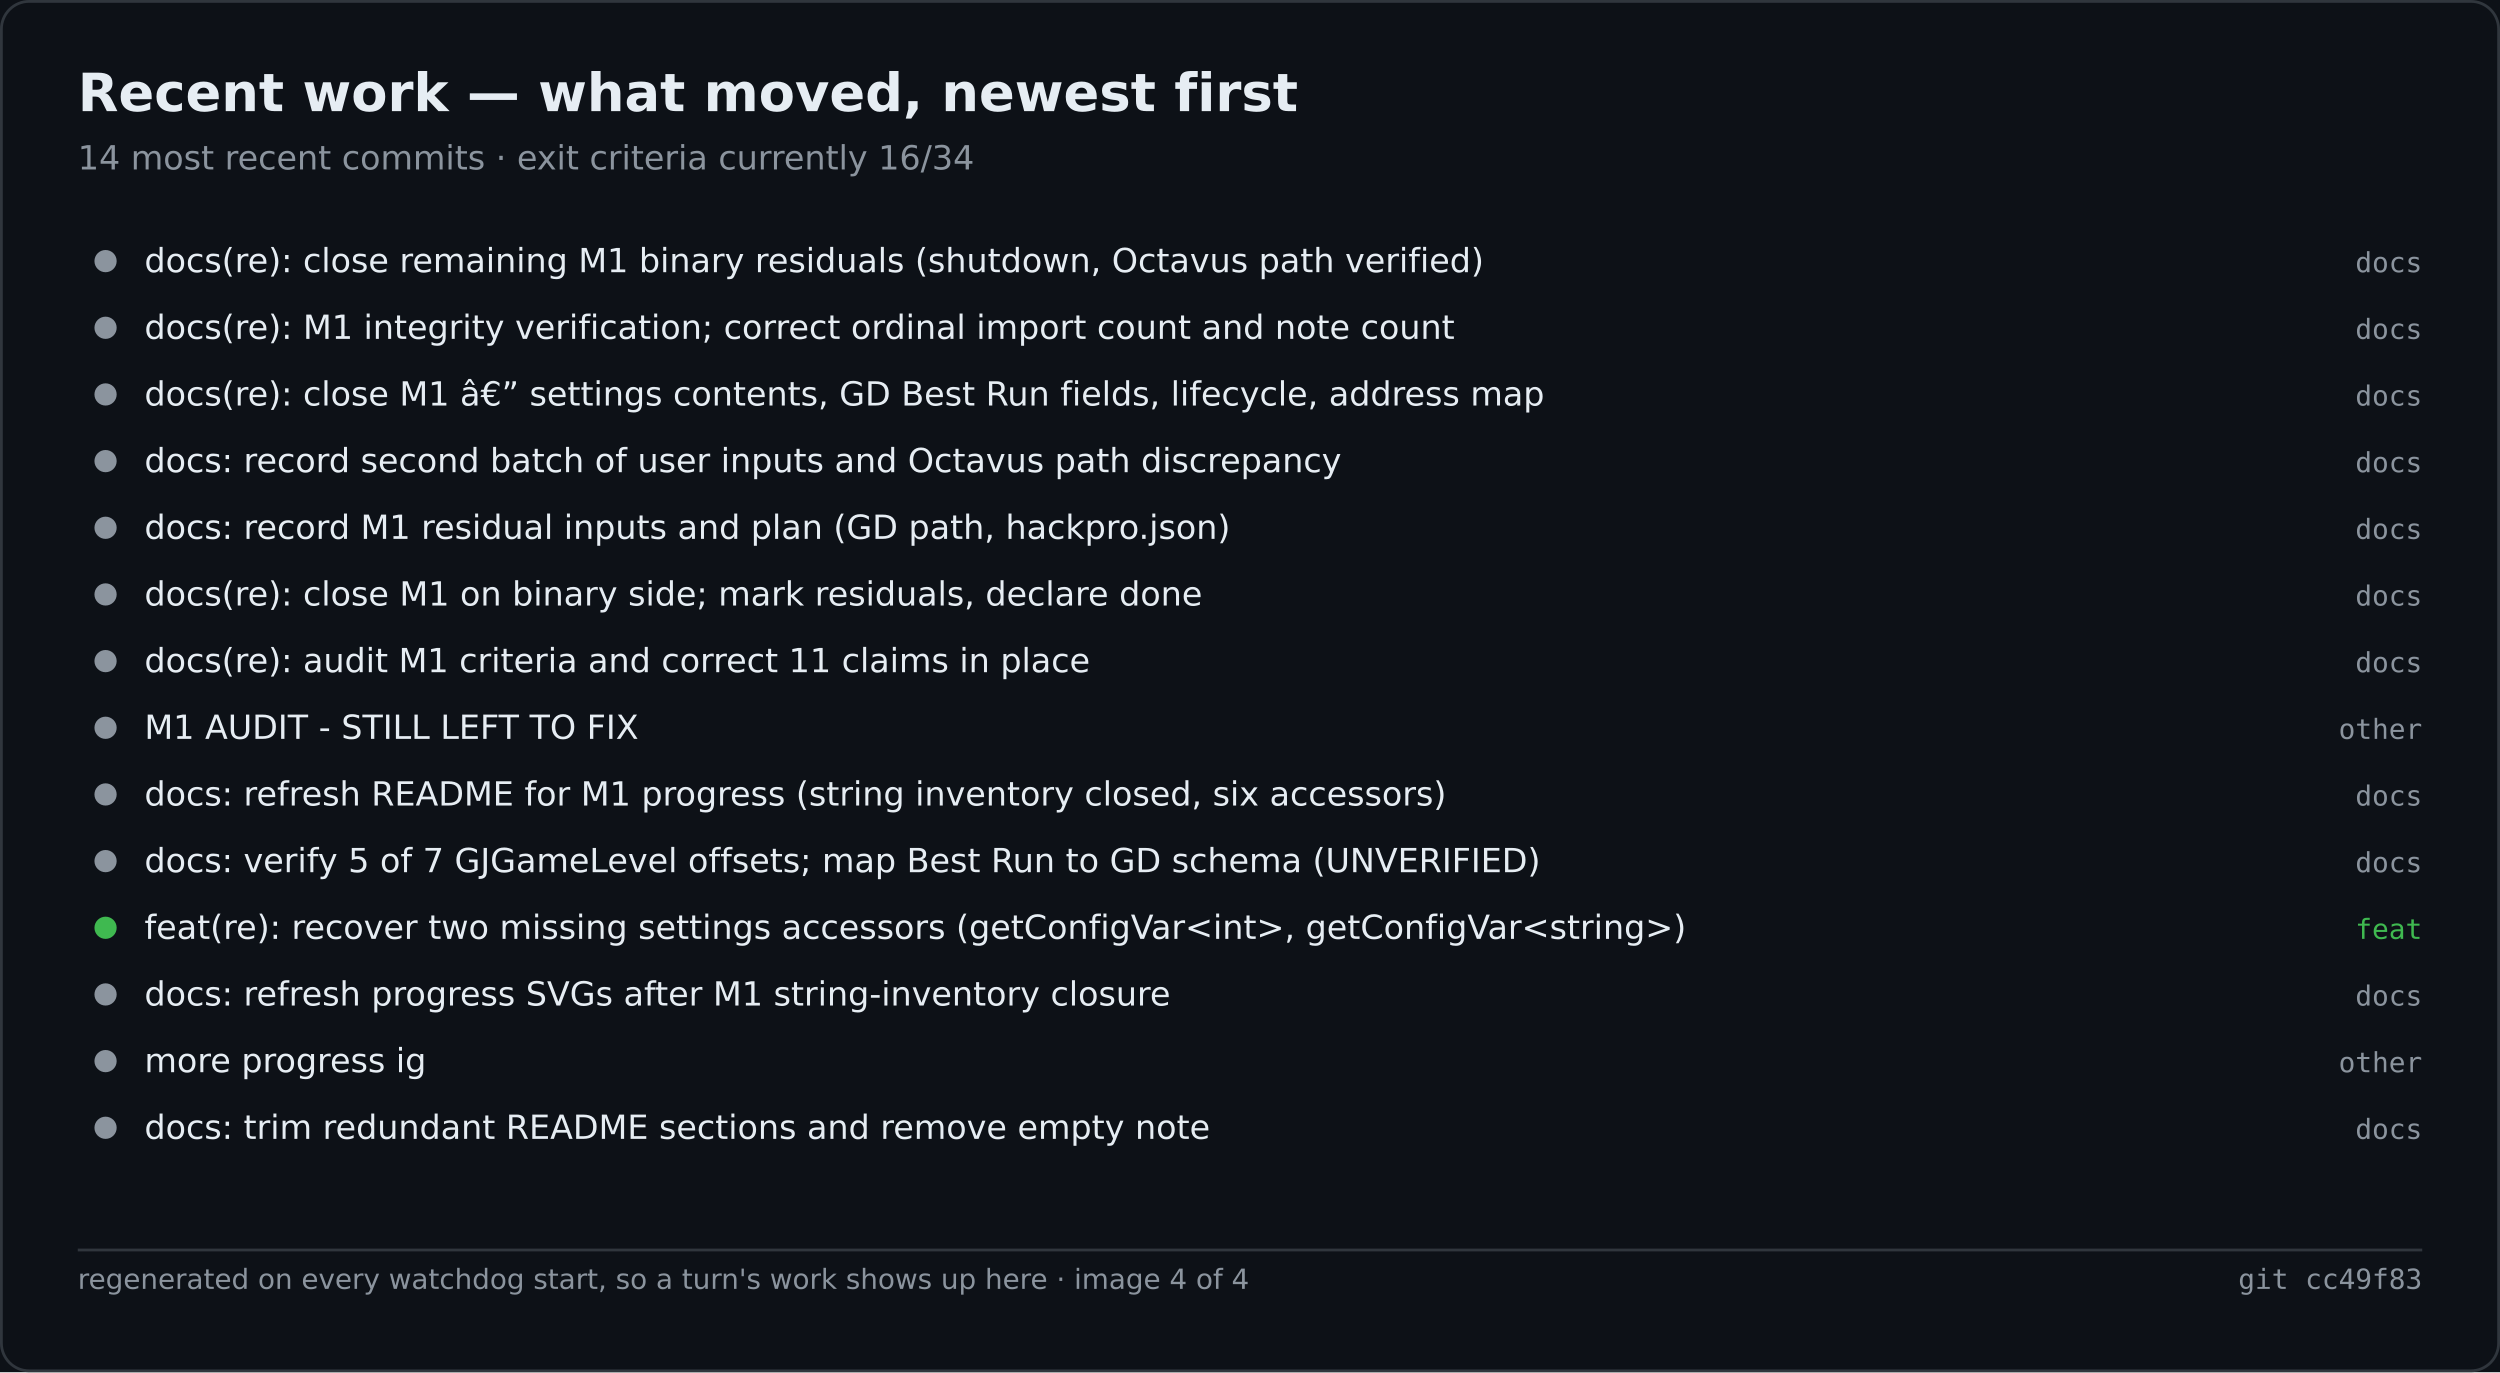
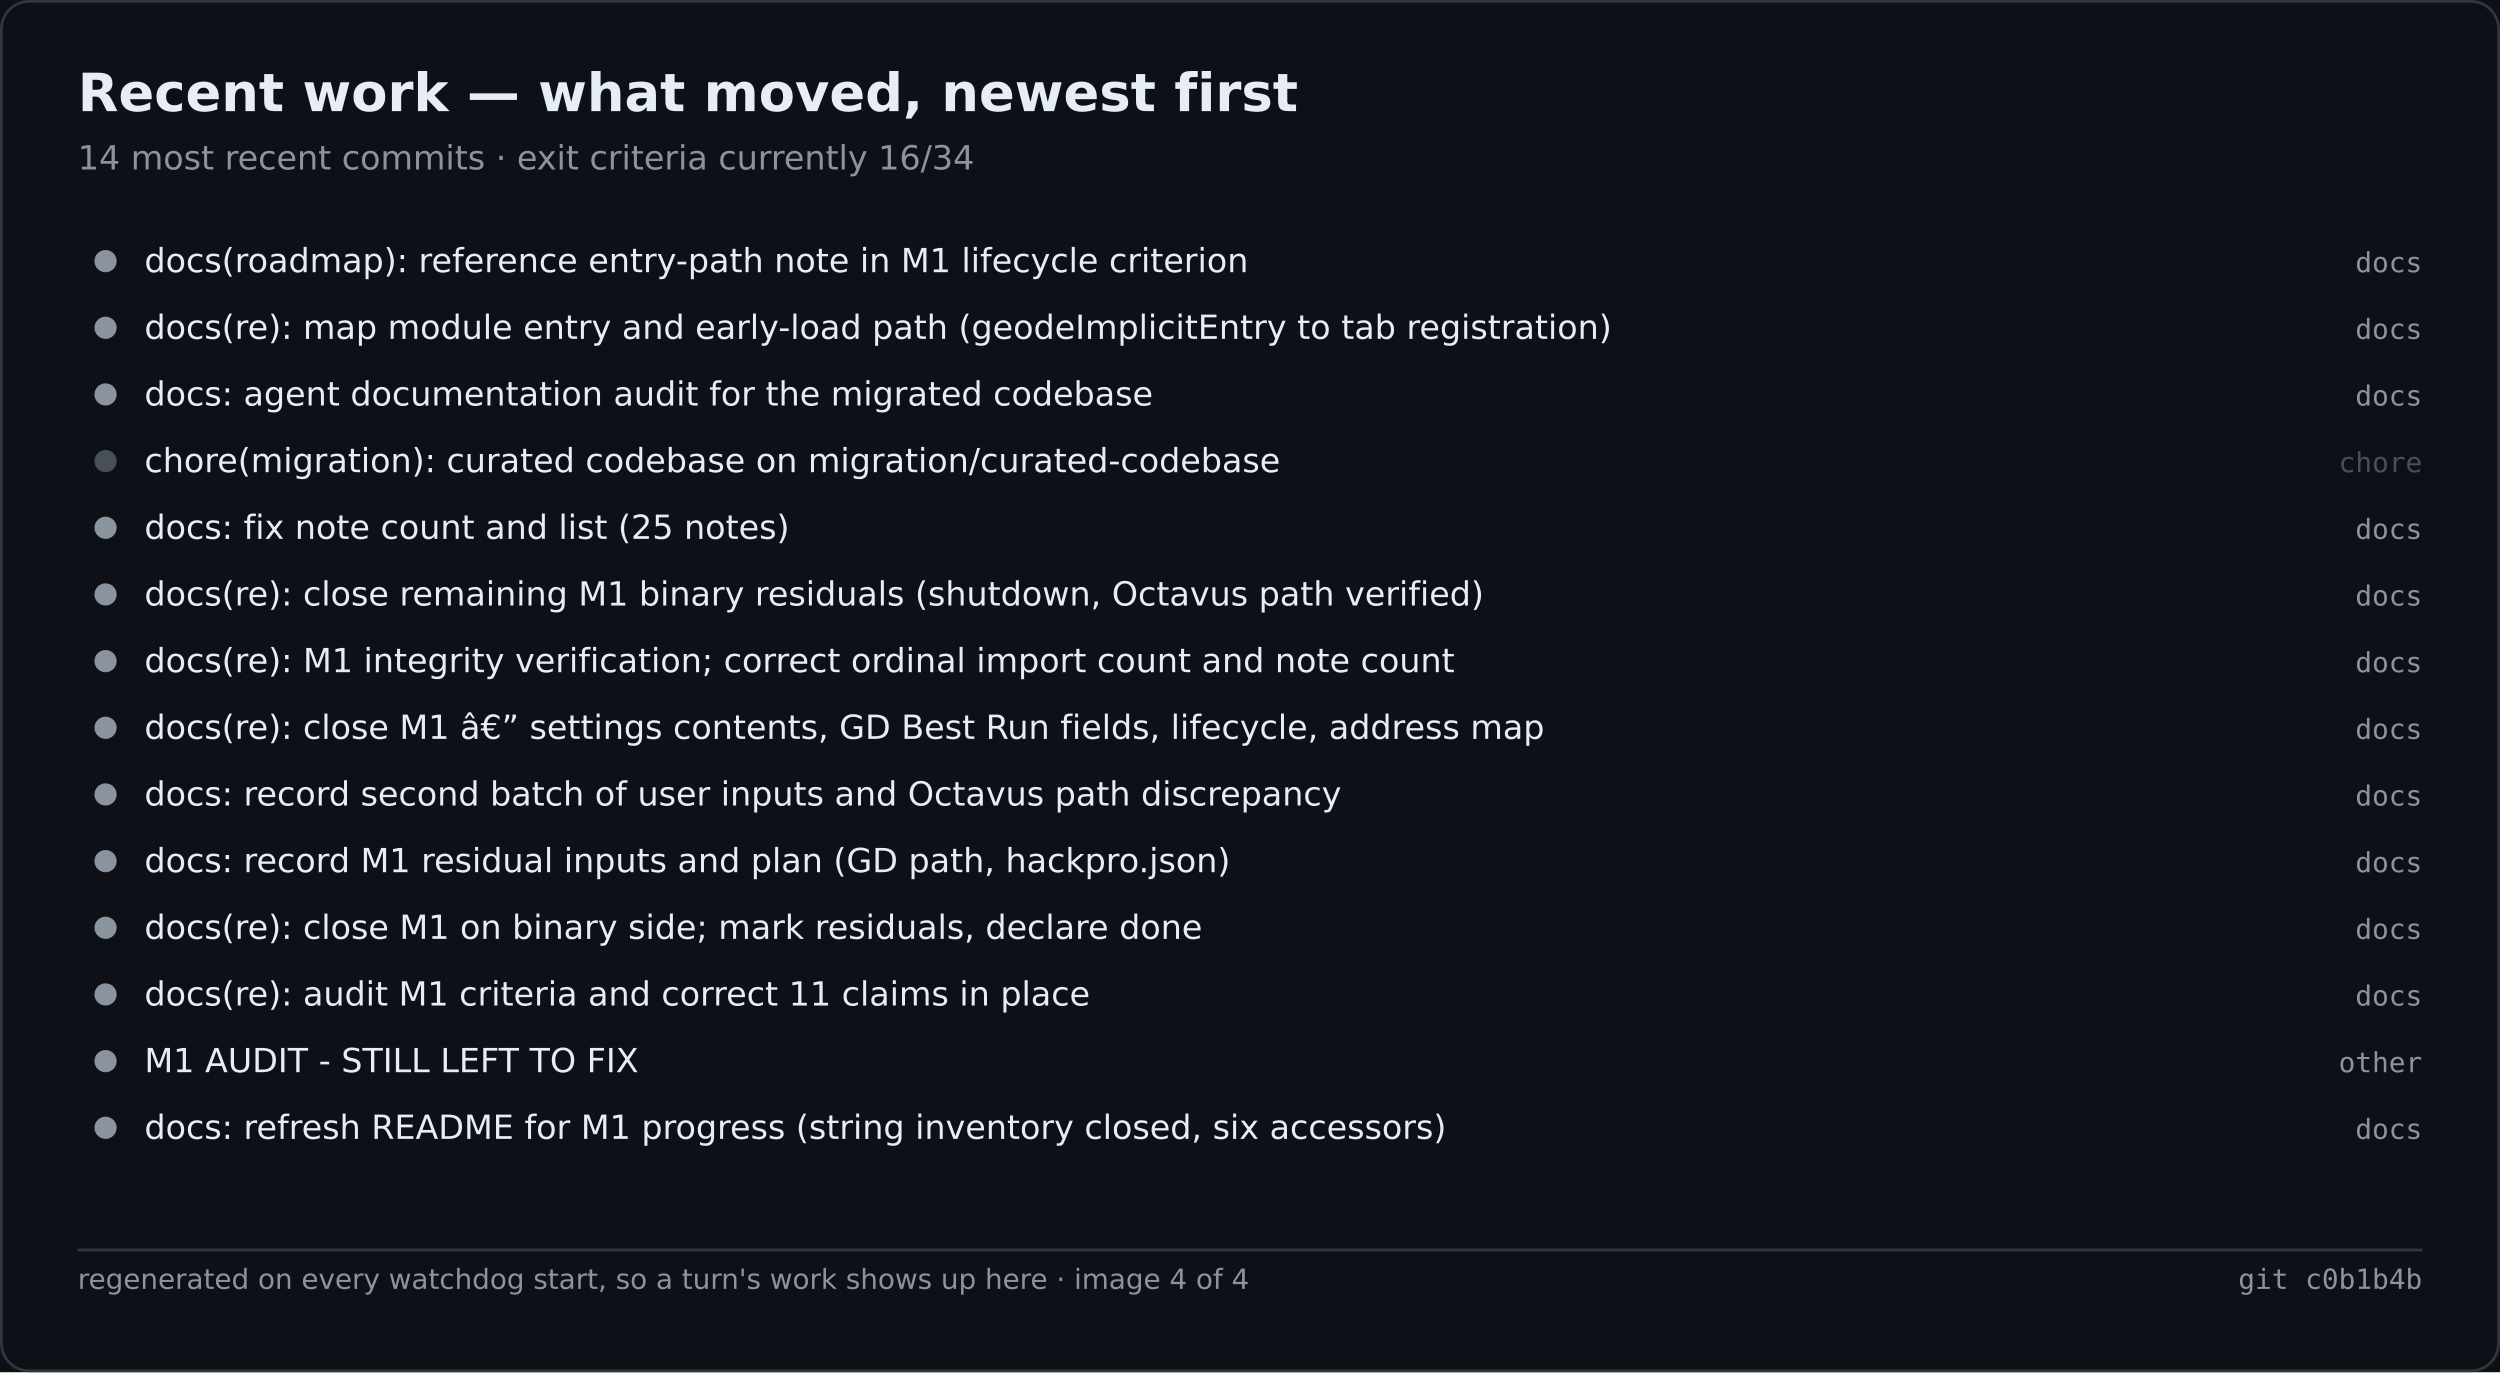
<svg xmlns="http://www.w3.org/2000/svg" width="900" height="494" viewBox="0 0 900 494" role="img" aria-label="Recent work — what moved, newest first">
  <rect width="900" height="494" fill="#0d1117" />
  <rect x="0.5" y="0.5" width="899" height="493" fill="none" stroke="#30363d" rx="10" />
  <text x="28" y="40" font-family="Segoe UI,DejaVu Sans,Helvetica,sans-serif" font-size="19" font-weight="600" fill="#e6edf3">Recent work — what moved, newest first</text>
  <text x="28" y="61" font-family="Segoe UI,DejaVu Sans,Helvetica,sans-serif" font-size="12" fill="#8b949e">14 most recent commits · exit criteria currently 16/34</text>
  <circle cx="38.0" cy="94.0" r="4" fill="#8b949e" />
-   <text x="52.0" y="98.0" font-family="Segoe UI,DejaVu Sans,Helvetica,sans-serif" font-size="12" fill="#e6edf3">docs(re): close remaining M1 binary residuals (shutdown, Octavus path verified)</text>
+   <text x="52.0" y="98.0" font-family="Segoe UI,DejaVu Sans,Helvetica,sans-serif" font-size="12" fill="#e6edf3">docs(roadmap): reference entry-path note in M1 lifecycle criterion</text>
  <text x="872.0" y="98.0" font-family="Cascadia Mono,Consolas,DejaVu Sans Mono,monospace" font-size="10" fill="#8b949e" text-anchor="end">docs</text>
  <circle cx="38.0" cy="118.0" r="4" fill="#8b949e" />
-   <text x="52.0" y="122.0" font-family="Segoe UI,DejaVu Sans,Helvetica,sans-serif" font-size="12" fill="#e6edf3">docs(re): M1 integrity verification; correct ordinal import count and note count</text>
+   <text x="52.0" y="122.0" font-family="Segoe UI,DejaVu Sans,Helvetica,sans-serif" font-size="12" fill="#e6edf3">docs(re): map module entry and early-load path (geodeImplicitEntry to tab registration)</text>
  <text x="872.0" y="122.0" font-family="Cascadia Mono,Consolas,DejaVu Sans Mono,monospace" font-size="10" fill="#8b949e" text-anchor="end">docs</text>
  <circle cx="38.0" cy="142.0" r="4" fill="#8b949e" />
-   <text x="52.0" y="146.0" font-family="Segoe UI,DejaVu Sans,Helvetica,sans-serif" font-size="12" fill="#e6edf3">docs(re): close M1 â€” settings contents, GD Best Run fields, lifecycle, address map</text>
+   <text x="52.0" y="146.0" font-family="Segoe UI,DejaVu Sans,Helvetica,sans-serif" font-size="12" fill="#e6edf3">docs: agent documentation audit for the migrated codebase</text>
  <text x="872.0" y="146.0" font-family="Cascadia Mono,Consolas,DejaVu Sans Mono,monospace" font-size="10" fill="#8b949e" text-anchor="end">docs</text>
-   <circle cx="38.0" cy="166.0" r="4" fill="#8b949e" />
-   <text x="52.0" y="170.0" font-family="Segoe UI,DejaVu Sans,Helvetica,sans-serif" font-size="12" fill="#e6edf3">docs: record second batch of user inputs and Octavus path discrepancy</text>
-   <text x="872.0" y="170.0" font-family="Cascadia Mono,Consolas,DejaVu Sans Mono,monospace" font-size="10" fill="#8b949e" text-anchor="end">docs</text>
+   <circle cx="38.0" cy="166.0" r="4" fill="#484f58" />
+   <text x="52.0" y="170.0" font-family="Segoe UI,DejaVu Sans,Helvetica,sans-serif" font-size="12" fill="#e6edf3">chore(migration): curated codebase on migration/curated-codebase</text>
+   <text x="872.0" y="170.0" font-family="Cascadia Mono,Consolas,DejaVu Sans Mono,monospace" font-size="10" fill="#484f58" text-anchor="end">chore</text>
  <circle cx="38.0" cy="190.0" r="4" fill="#8b949e" />
-   <text x="52.0" y="194.0" font-family="Segoe UI,DejaVu Sans,Helvetica,sans-serif" font-size="12" fill="#e6edf3">docs: record M1 residual inputs and plan (GD path, hackpro.json)</text>
+   <text x="52.0" y="194.0" font-family="Segoe UI,DejaVu Sans,Helvetica,sans-serif" font-size="12" fill="#e6edf3">docs: fix note count and list (25 notes)</text>
  <text x="872.0" y="194.0" font-family="Cascadia Mono,Consolas,DejaVu Sans Mono,monospace" font-size="10" fill="#8b949e" text-anchor="end">docs</text>
  <circle cx="38.0" cy="214.0" r="4" fill="#8b949e" />
-   <text x="52.0" y="218.0" font-family="Segoe UI,DejaVu Sans,Helvetica,sans-serif" font-size="12" fill="#e6edf3">docs(re): close M1 on binary side; mark residuals, declare done</text>
+   <text x="52.0" y="218.0" font-family="Segoe UI,DejaVu Sans,Helvetica,sans-serif" font-size="12" fill="#e6edf3">docs(re): close remaining M1 binary residuals (shutdown, Octavus path verified)</text>
  <text x="872.0" y="218.0" font-family="Cascadia Mono,Consolas,DejaVu Sans Mono,monospace" font-size="10" fill="#8b949e" text-anchor="end">docs</text>
  <circle cx="38.0" cy="238.0" r="4" fill="#8b949e" />
-   <text x="52.0" y="242.0" font-family="Segoe UI,DejaVu Sans,Helvetica,sans-serif" font-size="12" fill="#e6edf3">docs(re): audit M1 criteria and correct 11 claims in place</text>
+   <text x="52.0" y="242.0" font-family="Segoe UI,DejaVu Sans,Helvetica,sans-serif" font-size="12" fill="#e6edf3">docs(re): M1 integrity verification; correct ordinal import count and note count</text>
  <text x="872.0" y="242.0" font-family="Cascadia Mono,Consolas,DejaVu Sans Mono,monospace" font-size="10" fill="#8b949e" text-anchor="end">docs</text>
  <circle cx="38.0" cy="262.0" r="4" fill="#8b949e" />
-   <text x="52.0" y="266.0" font-family="Segoe UI,DejaVu Sans,Helvetica,sans-serif" font-size="12" fill="#e6edf3">M1 AUDIT - STILL LEFT TO FIX</text>
-   <text x="872.0" y="266.0" font-family="Cascadia Mono,Consolas,DejaVu Sans Mono,monospace" font-size="10" fill="#8b949e" text-anchor="end">other</text>
+   <text x="52.0" y="266.0" font-family="Segoe UI,DejaVu Sans,Helvetica,sans-serif" font-size="12" fill="#e6edf3">docs(re): close M1 â€” settings contents, GD Best Run fields, lifecycle, address map</text>
+   <text x="872.0" y="266.0" font-family="Cascadia Mono,Consolas,DejaVu Sans Mono,monospace" font-size="10" fill="#8b949e" text-anchor="end">docs</text>
  <circle cx="38.0" cy="286.0" r="4" fill="#8b949e" />
-   <text x="52.0" y="290.0" font-family="Segoe UI,DejaVu Sans,Helvetica,sans-serif" font-size="12" fill="#e6edf3">docs: refresh README for M1 progress (string inventory closed, six accessors)</text>
+   <text x="52.0" y="290.0" font-family="Segoe UI,DejaVu Sans,Helvetica,sans-serif" font-size="12" fill="#e6edf3">docs: record second batch of user inputs and Octavus path discrepancy</text>
  <text x="872.0" y="290.0" font-family="Cascadia Mono,Consolas,DejaVu Sans Mono,monospace" font-size="10" fill="#8b949e" text-anchor="end">docs</text>
  <circle cx="38.0" cy="310.0" r="4" fill="#8b949e" />
-   <text x="52.0" y="314.0" font-family="Segoe UI,DejaVu Sans,Helvetica,sans-serif" font-size="12" fill="#e6edf3">docs: verify 5 of 7 GJGameLevel offsets; map Best Run to GD schema (UNVERIFIED)</text>
+   <text x="52.0" y="314.0" font-family="Segoe UI,DejaVu Sans,Helvetica,sans-serif" font-size="12" fill="#e6edf3">docs: record M1 residual inputs and plan (GD path, hackpro.json)</text>
  <text x="872.0" y="314.0" font-family="Cascadia Mono,Consolas,DejaVu Sans Mono,monospace" font-size="10" fill="#8b949e" text-anchor="end">docs</text>
-   <circle cx="38.0" cy="334.0" r="4" fill="#3fb950" />
-   <text x="52.0" y="338.0" font-family="Segoe UI,DejaVu Sans,Helvetica,sans-serif" font-size="12" fill="#e6edf3">feat(re): recover two missing settings accessors (getConfigVar&lt;int&gt;, getConfigVar&lt;string&gt;)</text>
-   <text x="872.0" y="338.0" font-family="Cascadia Mono,Consolas,DejaVu Sans Mono,monospace" font-size="10" fill="#3fb950" text-anchor="end">feat</text>
+   <circle cx="38.0" cy="334.0" r="4" fill="#8b949e" />
+   <text x="52.0" y="338.0" font-family="Segoe UI,DejaVu Sans,Helvetica,sans-serif" font-size="12" fill="#e6edf3">docs(re): close M1 on binary side; mark residuals, declare done</text>
+   <text x="872.0" y="338.0" font-family="Cascadia Mono,Consolas,DejaVu Sans Mono,monospace" font-size="10" fill="#8b949e" text-anchor="end">docs</text>
  <circle cx="38.0" cy="358.0" r="4" fill="#8b949e" />
-   <text x="52.0" y="362.0" font-family="Segoe UI,DejaVu Sans,Helvetica,sans-serif" font-size="12" fill="#e6edf3">docs: refresh progress SVGs after M1 string-inventory closure</text>
+   <text x="52.0" y="362.0" font-family="Segoe UI,DejaVu Sans,Helvetica,sans-serif" font-size="12" fill="#e6edf3">docs(re): audit M1 criteria and correct 11 claims in place</text>
  <text x="872.0" y="362.0" font-family="Cascadia Mono,Consolas,DejaVu Sans Mono,monospace" font-size="10" fill="#8b949e" text-anchor="end">docs</text>
  <circle cx="38.0" cy="382.0" r="4" fill="#8b949e" />
-   <text x="52.0" y="386.0" font-family="Segoe UI,DejaVu Sans,Helvetica,sans-serif" font-size="12" fill="#e6edf3">more progress ig</text>
+   <text x="52.0" y="386.0" font-family="Segoe UI,DejaVu Sans,Helvetica,sans-serif" font-size="12" fill="#e6edf3">M1 AUDIT - STILL LEFT TO FIX</text>
  <text x="872.0" y="386.0" font-family="Cascadia Mono,Consolas,DejaVu Sans Mono,monospace" font-size="10" fill="#8b949e" text-anchor="end">other</text>
  <circle cx="38.0" cy="406.0" r="4" fill="#8b949e" />
-   <text x="52.0" y="410.0" font-family="Segoe UI,DejaVu Sans,Helvetica,sans-serif" font-size="12" fill="#e6edf3">docs: trim redundant README sections and remove empty note</text>
+   <text x="52.0" y="410.0" font-family="Segoe UI,DejaVu Sans,Helvetica,sans-serif" font-size="12" fill="#e6edf3">docs: refresh README for M1 progress (string inventory closed, six accessors)</text>
  <text x="872.0" y="410.0" font-family="Cascadia Mono,Consolas,DejaVu Sans Mono,monospace" font-size="10" fill="#8b949e" text-anchor="end">docs</text>
  <line x1="28.0" y1="450.0" x2="872.0" y2="450.0" stroke="#30363d" stroke-width="1" />
  <text x="28.0" y="464.0" font-family="Segoe UI,DejaVu Sans,Helvetica,sans-serif" font-size="10" fill="#8b949e">regenerated on every watchdog start, so a turn's work shows up here · image 4 of 4</text>
-   <text x="872.0" y="464.0" font-family="Cascadia Mono,Consolas,DejaVu Sans Mono,monospace" font-size="10" fill="#8b949e" text-anchor="end">git cc49f83</text>
+   <text x="872.0" y="464.0" font-family="Cascadia Mono,Consolas,DejaVu Sans Mono,monospace" font-size="10" fill="#8b949e" text-anchor="end">git c0b1b4b</text>
</svg>
